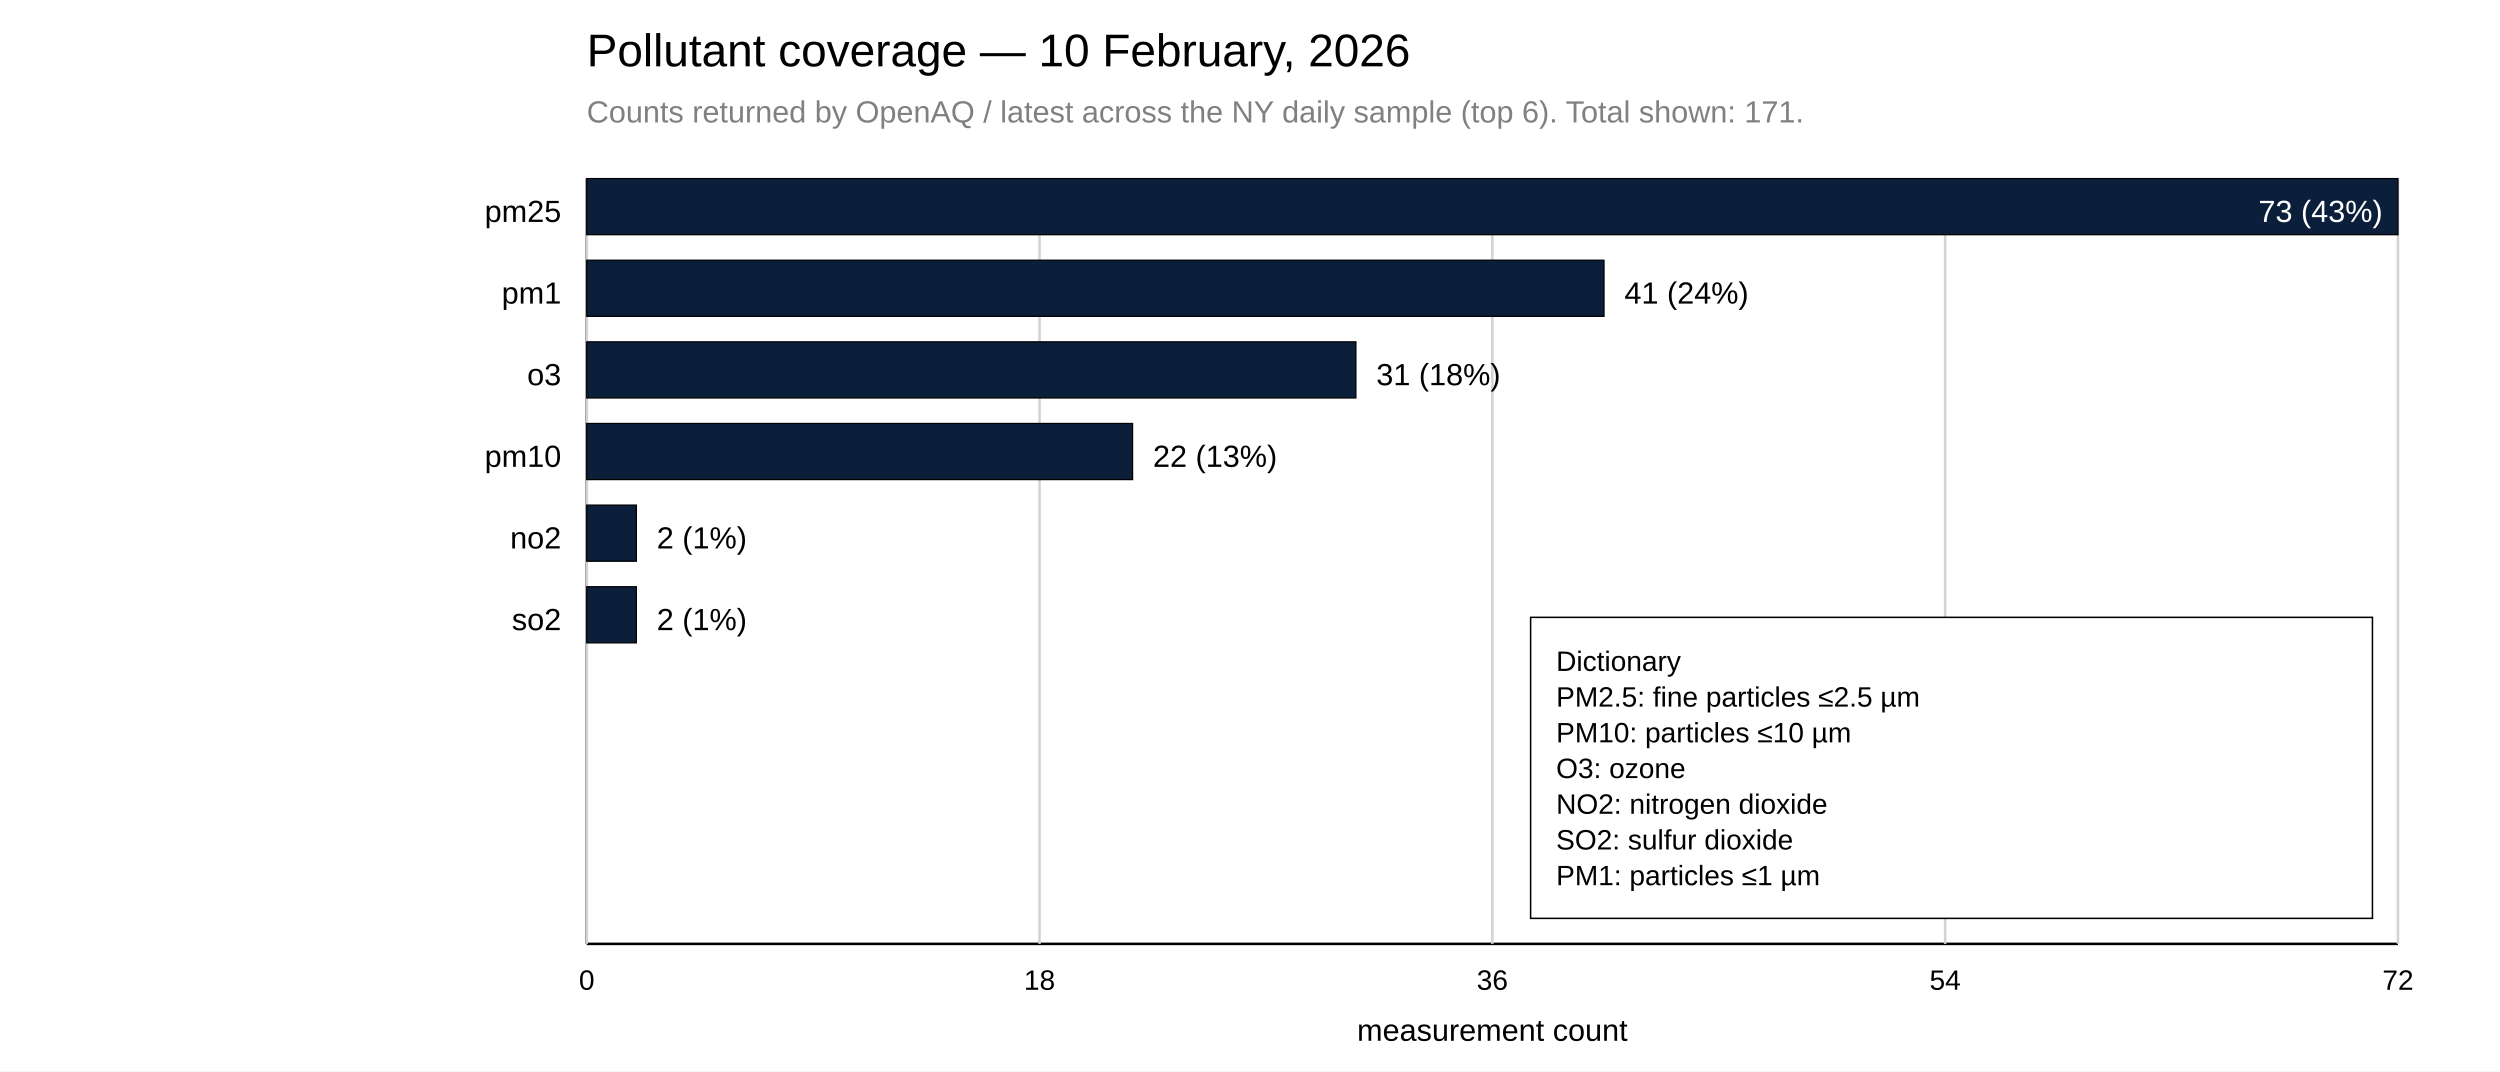
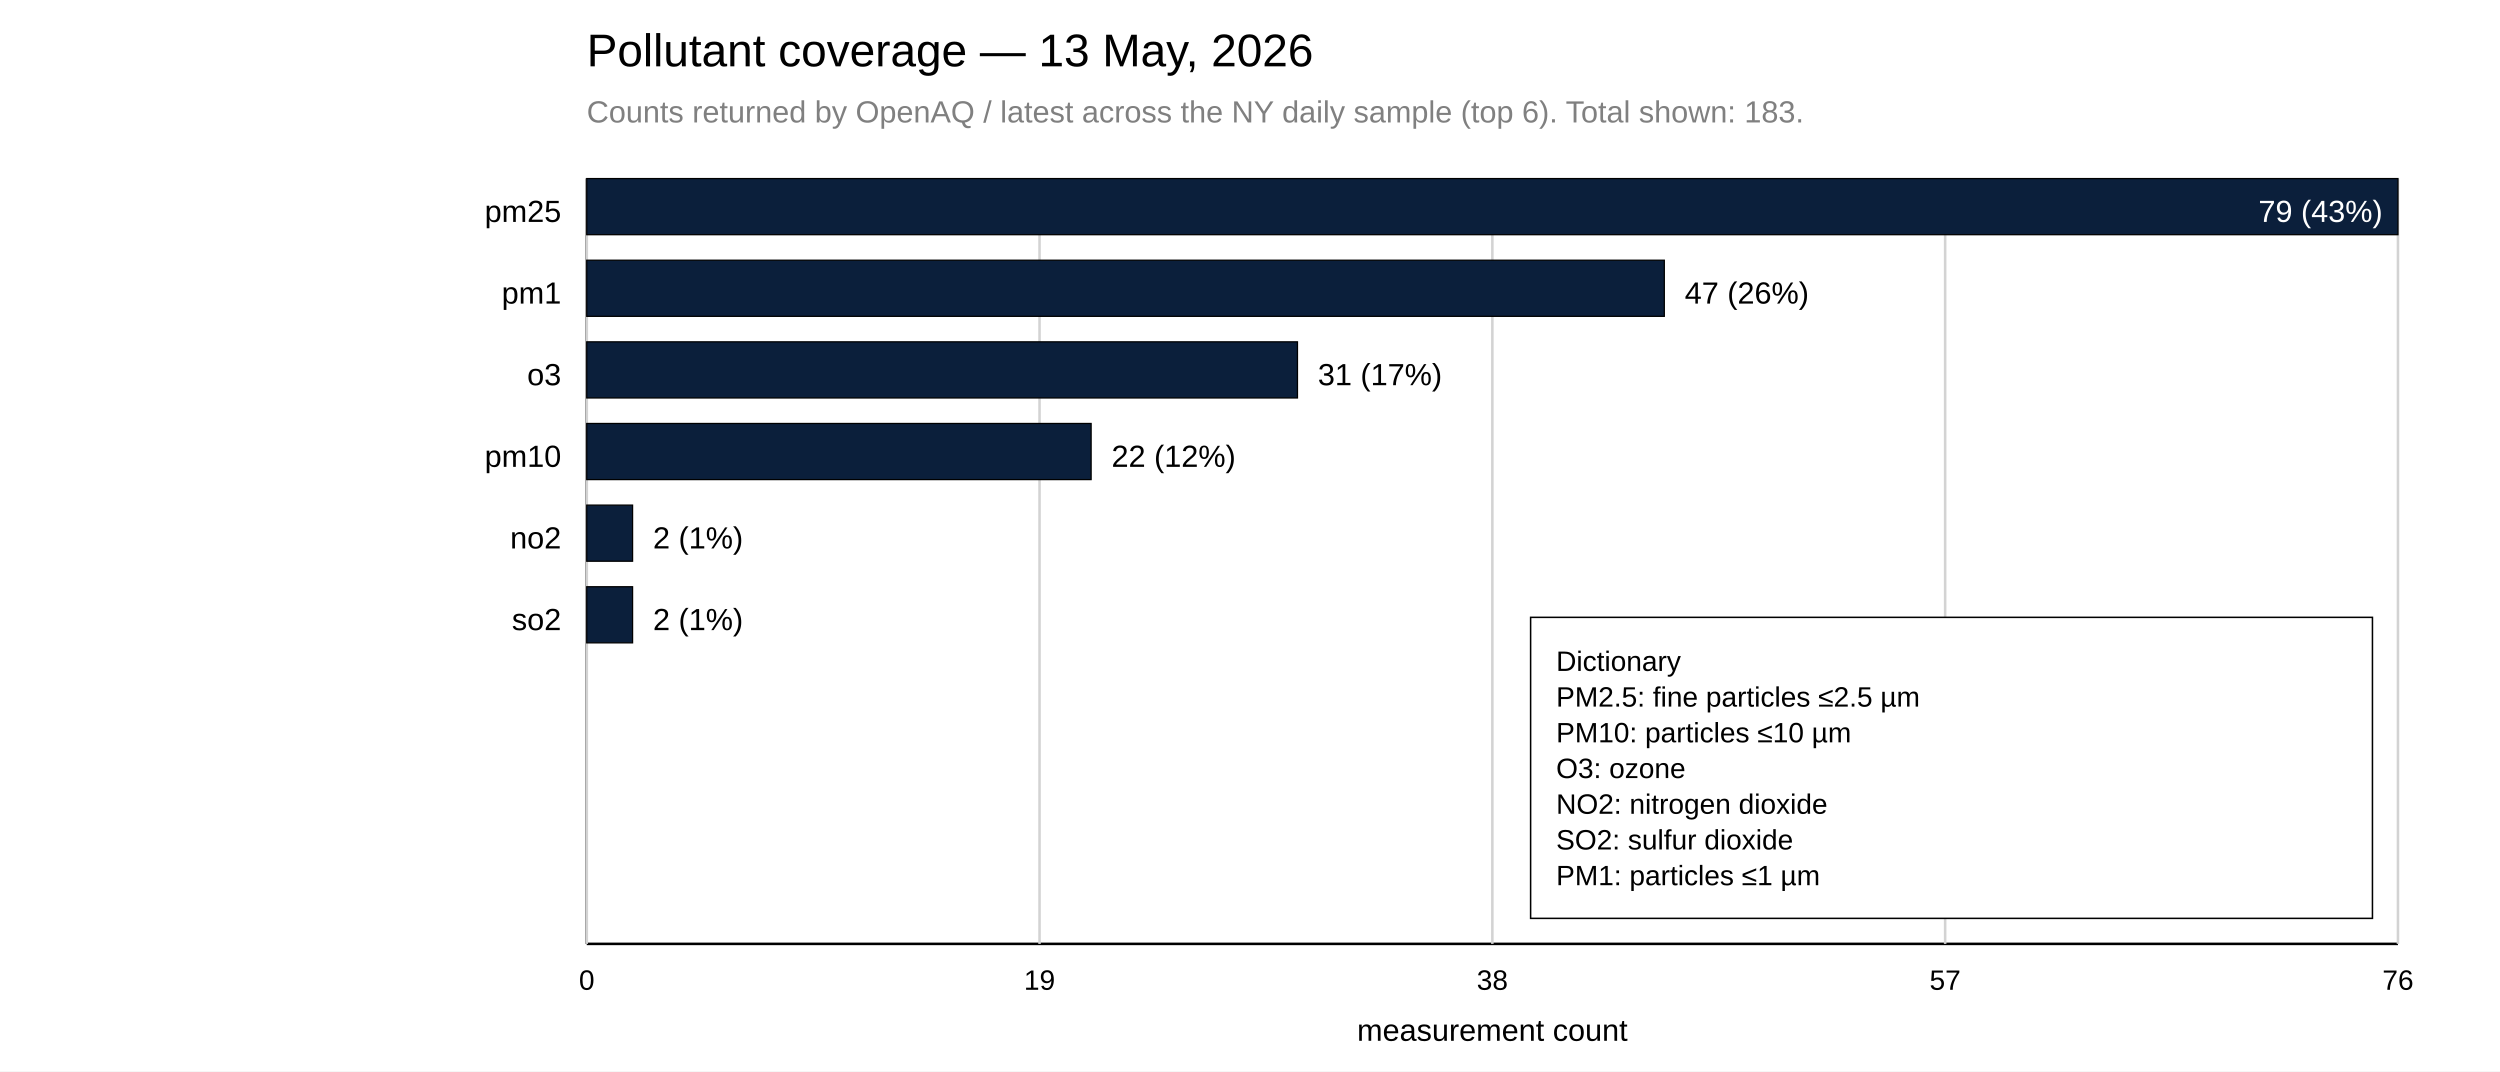
<svg xmlns="http://www.w3.org/2000/svg" width="980" height="420">
  <rect x="0" y="0" width="980" height="420" fill="white" />
-   <text x="230" y="26" font-family="Arial, sans-serif" font-size="18">Pollutant coverage — 10 February, 2026</text>
-   <text x="230" y="48" font-family="Arial, sans-serif" font-size="12" fill="gray">Counts returned by OpenAQ / latest across the NY daily sample (top 6). Total shown: 171.</text>
+   <text x="230" y="26" font-family="Arial, sans-serif" font-size="18">Pollutant coverage — 13 May, 2026</text>
+   <text x="230" y="48" font-family="Arial, sans-serif" font-size="12" fill="gray">Counts returned by OpenAQ / latest across the NY daily sample (top 6). Total shown: 183.</text>
  <line x1="230" y1="70" x2="230" y2="370" stroke="black" />
  <line x1="230" y1="370" x2="940" y2="370" stroke="black" />
  <line x1="230.00" y1="70" x2="230.00" y2="370" stroke="lightgray" />
  <text x="230.00" y="388" font-family="Arial, sans-serif" font-size="11" text-anchor="middle">0</text>
  <line x1="407.50" y1="70" x2="407.50" y2="370" stroke="lightgray" />
-   <text x="407.50" y="388" font-family="Arial, sans-serif" font-size="11" text-anchor="middle">18</text>
+   <text x="407.50" y="388" font-family="Arial, sans-serif" font-size="11" text-anchor="middle">19</text>
  <line x1="585.00" y1="70" x2="585.00" y2="370" stroke="lightgray" />
-   <text x="585.00" y="388" font-family="Arial, sans-serif" font-size="11" text-anchor="middle">36</text>
+   <text x="585.00" y="388" font-family="Arial, sans-serif" font-size="11" text-anchor="middle">38</text>
  <line x1="762.50" y1="70" x2="762.50" y2="370" stroke="lightgray" />
-   <text x="762.50" y="388" font-family="Arial, sans-serif" font-size="11" text-anchor="middle">54</text>
+   <text x="762.50" y="388" font-family="Arial, sans-serif" font-size="11" text-anchor="middle">57</text>
  <line x1="940.00" y1="70" x2="940.00" y2="370" stroke="lightgray" />
-   <text x="940.00" y="388" font-family="Arial, sans-serif" font-size="11" text-anchor="middle">72</text>
+   <text x="940.00" y="388" font-family="Arial, sans-serif" font-size="11" text-anchor="middle">76</text>
  <text x="585.00" y="408" font-family="Arial, sans-serif" font-size="12" text-anchor="middle">measurement count</text>
  <text x="220" y="87" font-family="Arial, sans-serif" font-size="12" text-anchor="end">pm25</text>
  <rect x="230" y="70" width="710.00" height="22" fill="#0B1F3B" stroke="black" stroke-width="0.5" />
-   <text x="934.00" y="87" font-family="Arial, sans-serif" font-size="12" fill="white" text-anchor="end">73 (43%)</text>
+   <text x="934.00" y="87" font-family="Arial, sans-serif" font-size="12" fill="white" text-anchor="end">79 (43%)</text>
  <text x="220" y="119" font-family="Arial, sans-serif" font-size="12" text-anchor="end">pm1</text>
-   <rect x="230" y="102" width="398.77" height="22" fill="#0B1F3B" stroke="black" stroke-width="0.5" />
-   <text x="636.77" y="119" font-family="Arial, sans-serif" font-size="12">41 (24%)</text>
+   <rect x="230" y="102" width="422.41" height="22" fill="#0B1F3B" stroke="black" stroke-width="0.5" />
+   <text x="660.41" y="119" font-family="Arial, sans-serif" font-size="12">47 (26%)</text>
  <text x="220" y="151" font-family="Arial, sans-serif" font-size="12" text-anchor="end">o3</text>
-   <rect x="230" y="134" width="301.51" height="22" fill="#0B1F3B" stroke="black" stroke-width="0.5" />
-   <text x="539.51" y="151" font-family="Arial, sans-serif" font-size="12">31 (18%)</text>
+   <rect x="230" y="134" width="278.61" height="22" fill="#0B1F3B" stroke="black" stroke-width="0.5" />
+   <text x="516.61" y="151" font-family="Arial, sans-serif" font-size="12">31 (17%)</text>
  <text x="220" y="183" font-family="Arial, sans-serif" font-size="12" text-anchor="end">pm10</text>
-   <rect x="230" y="166" width="213.97" height="22" fill="#0B1F3B" stroke="black" stroke-width="0.5" />
-   <text x="451.97" y="183" font-family="Arial, sans-serif" font-size="12">22 (13%)</text>
+   <rect x="230" y="166" width="197.72" height="22" fill="#0B1F3B" stroke="black" stroke-width="0.5" />
+   <text x="435.72" y="183" font-family="Arial, sans-serif" font-size="12">22 (12%)</text>
  <text x="220" y="215" font-family="Arial, sans-serif" font-size="12" text-anchor="end">no2</text>
-   <rect x="230" y="198" width="19.45" height="22" fill="#0B1F3B" stroke="black" stroke-width="0.5" />
-   <text x="257.45" y="215" font-family="Arial, sans-serif" font-size="12">2 (1%)</text>
+   <rect x="230" y="198" width="17.97" height="22" fill="#0B1F3B" stroke="black" stroke-width="0.5" />
+   <text x="255.97" y="215" font-family="Arial, sans-serif" font-size="12">2 (1%)</text>
  <text x="220" y="247" font-family="Arial, sans-serif" font-size="12" text-anchor="end">so2</text>
-   <rect x="230" y="230" width="19.45" height="22" fill="#0B1F3B" stroke="black" stroke-width="0.5" />
-   <text x="257.45" y="247" font-family="Arial, sans-serif" font-size="12">2 (1%)</text>
+   <rect x="230" y="230" width="17.97" height="22" fill="#0B1F3B" stroke="black" stroke-width="0.5" />
+   <text x="255.97" y="247" font-family="Arial, sans-serif" font-size="12">2 (1%)</text>
  <rect x="600.00" y="242.00" width="330" height="118" fill="white" stroke="black" stroke-width="0.6" />
  <text x="610.00" y="263.00" font-family="Arial, sans-serif" font-size="11" fill="black">
    <tspan x="610.00" dy="0">Dictionary</tspan>
    <tspan x="610.00" dy="14">PM2.5: fine particles ≤2.5 µm</tspan>
    <tspan x="610.00" dy="14">PM10: particles ≤10 µm</tspan>
    <tspan x="610.00" dy="14">O3: ozone</tspan>
    <tspan x="610.00" dy="14">NO2: nitrogen dioxide</tspan>
    <tspan x="610.00" dy="14">SO2: sulfur dioxide</tspan>
    <tspan x="610.00" dy="14">PM1: particles ≤1 µm</tspan>
  </text>
</svg>
